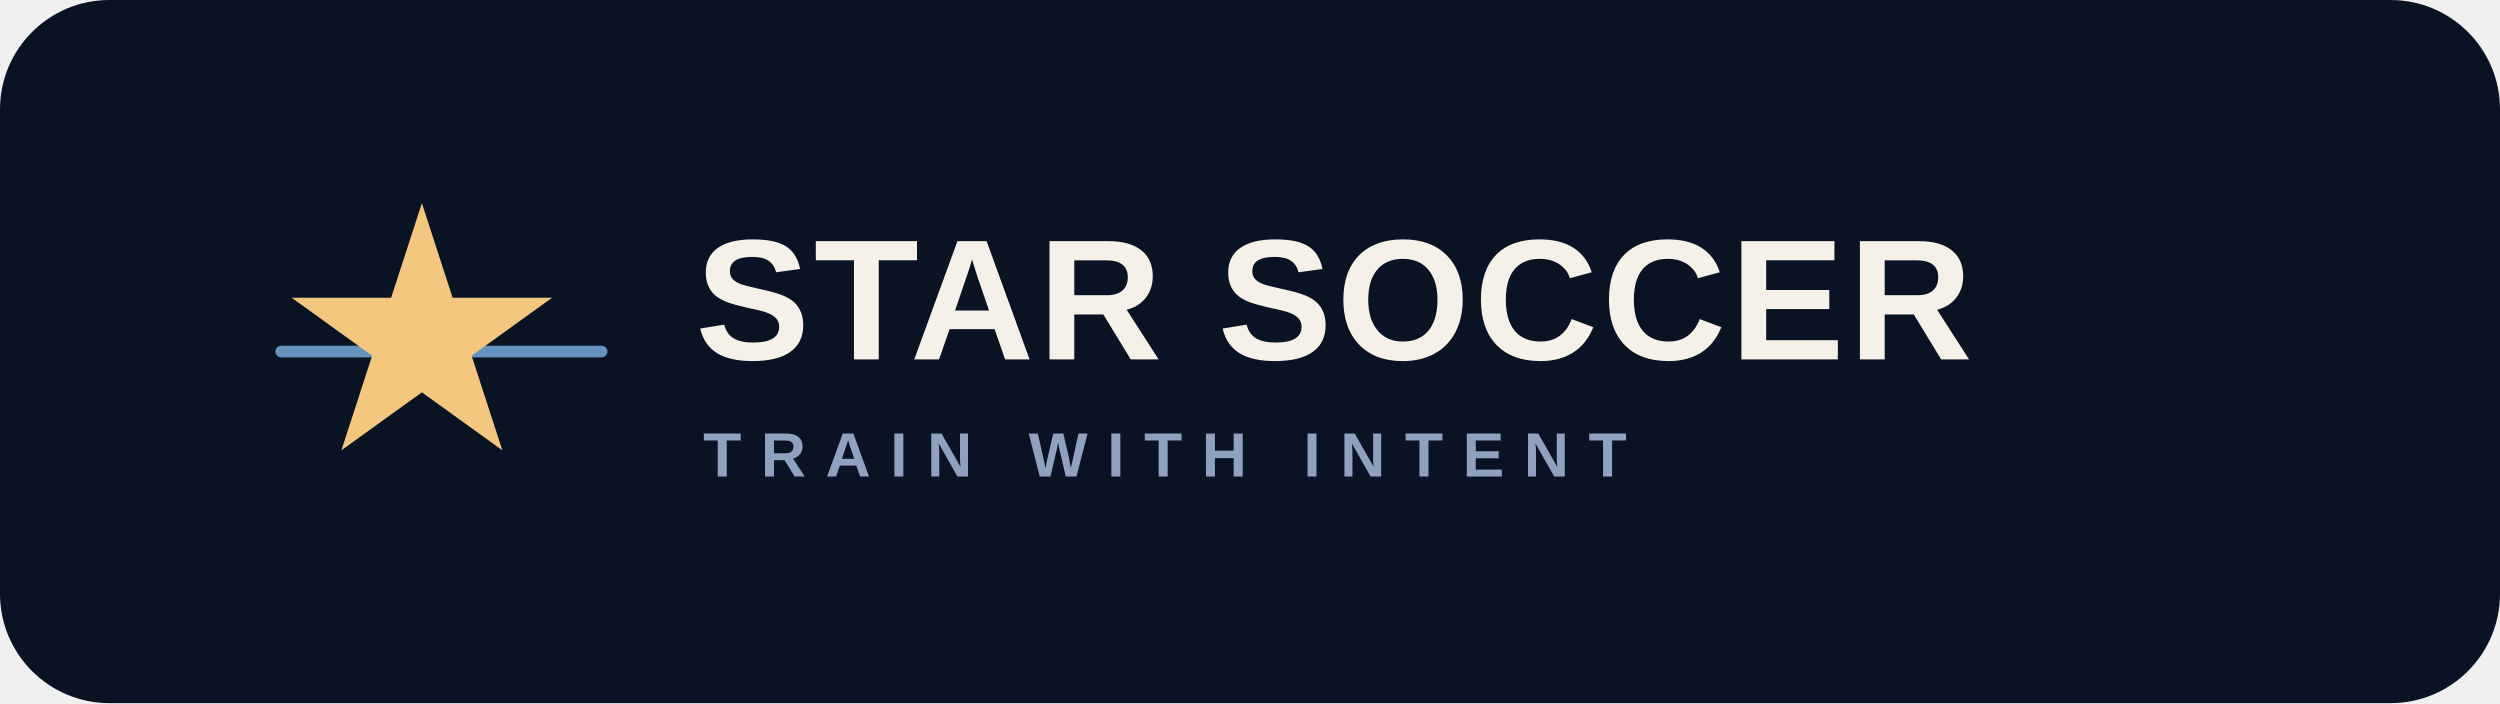
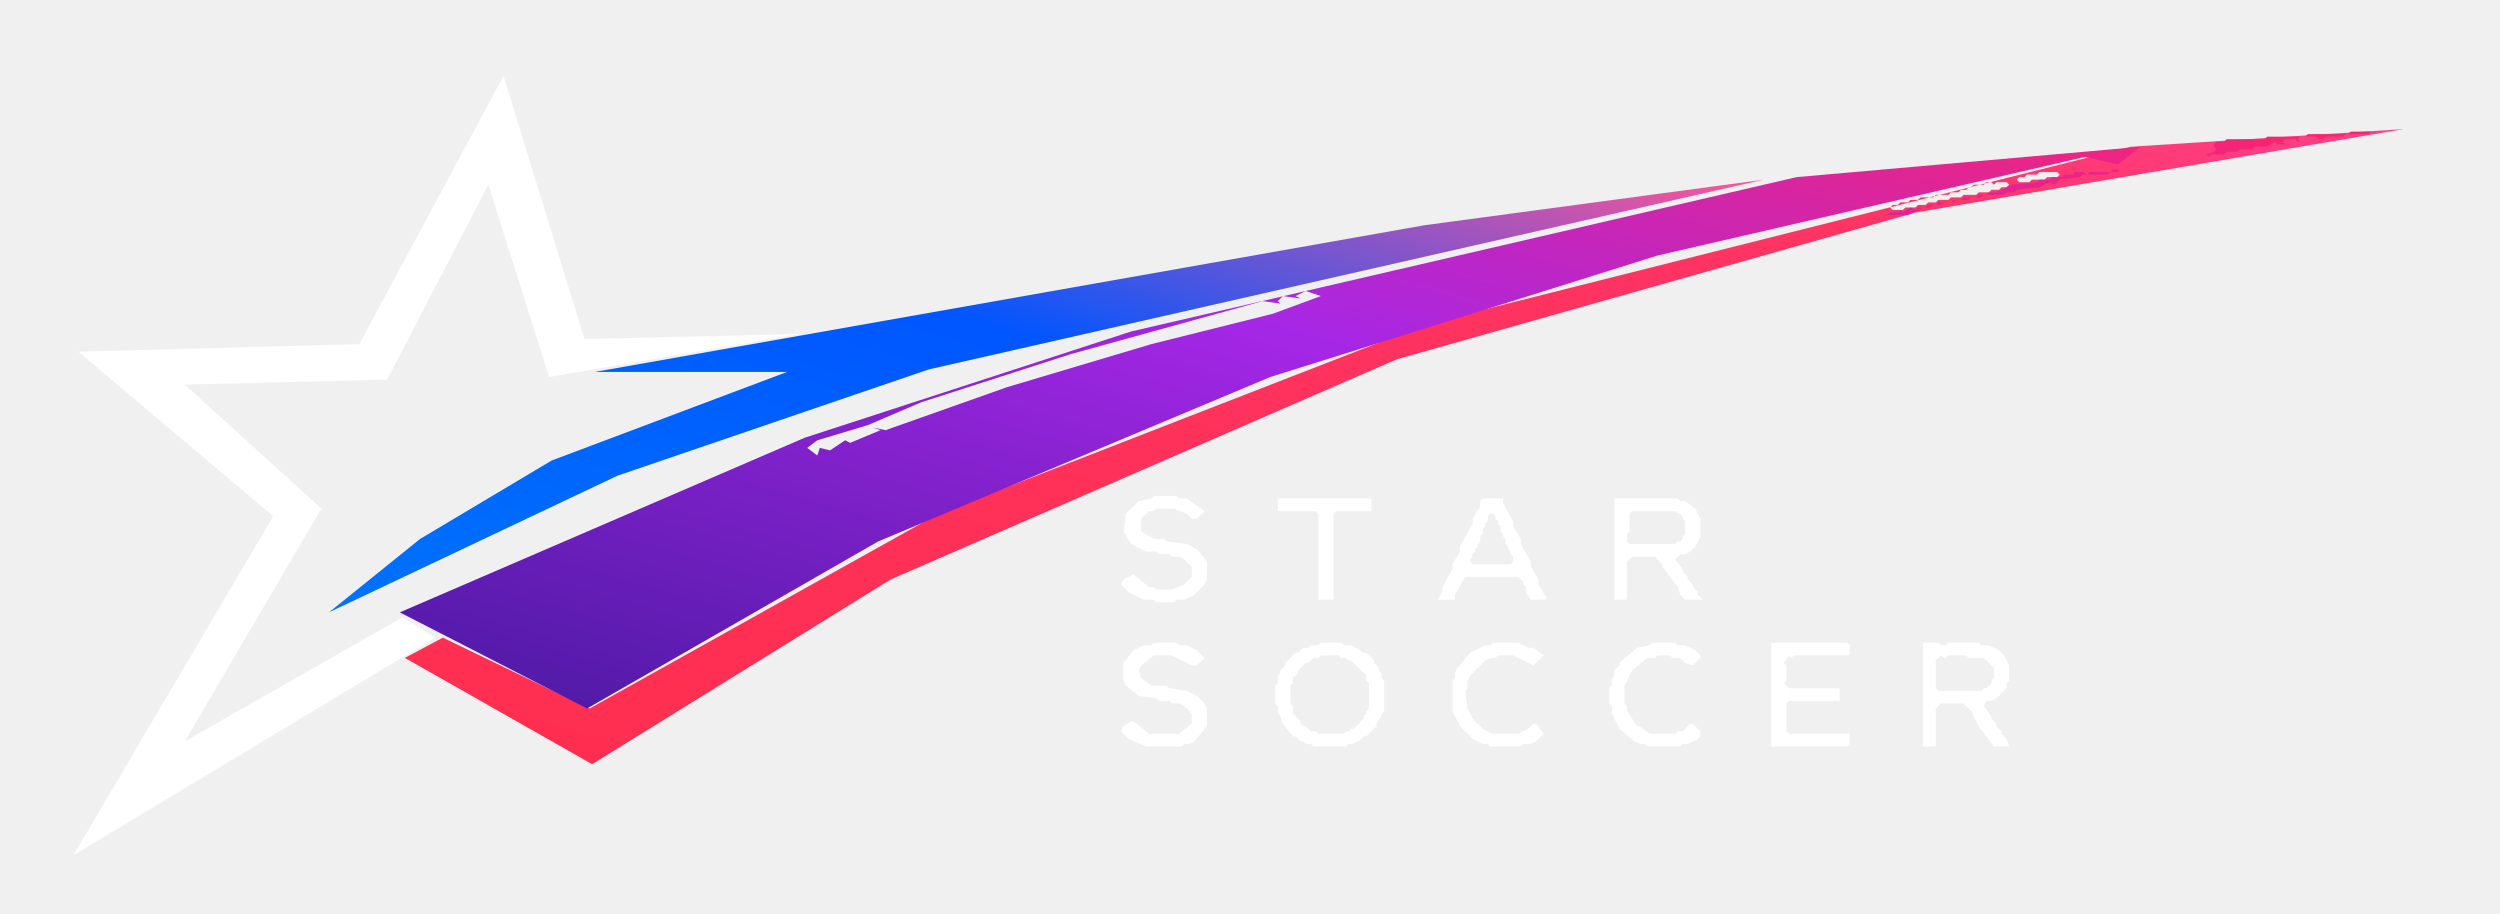
- <svg xmlns="http://www.w3.org/2000/svg" width="640" height="180" viewBox="0 0 640 180" fill="none">
-   <rect width="640" height="180" rx="28" fill="#0A1324" />
-   <path d="M72 90H154" stroke="#8CC8FF" stroke-width="3" stroke-linecap="round" opacity="0.7" />
-   <path d="M108 52L115.87 76.219H141.333L120.732 91.062L128.602 115.281L108 100.438L87.398 115.281L95.268 91.062L74.667 76.219H100.13L108 52Z" fill="#F4C77F" />
-   <text x="178" y="92" fill="#F5F1E8" font-family="Arial, Helvetica, sans-serif" font-size="44" font-weight="700" letter-spacing="1">STAR SOCCER</text>
-   <text x="180" y="122" fill="#8FA1BE" font-family="Arial, Helvetica, sans-serif" font-size="16" font-weight="700" letter-spacing="5">TRAIN WITH INTENT</text>
+ <svg xmlns="http://www.w3.org/2000/svg" width="988" height="361" viewBox="0 0 988 361" role="img" aria-label="Star Soccer">
+   <defs>
+     <linearGradient id="blue" x1="0" y1="1" x2="1" y2="0">
+       <stop stop-color="#0073fc" />
+       <stop offset=".56" stop-color="#0056ff" />
+       <stop offset="1" stop-color="#ff5597" />
+     </linearGradient>
+     <linearGradient id="purple" x1="0" y1="1" x2="1" y2="0">
+       <stop stop-color="#4b19a3" />
+       <stop offset=".55" stop-color="#a527e6" />
+       <stop offset="1" stop-color="#ff246a" />
+     </linearGradient>
+     <linearGradient id="red" x1="0" y1="1" x2="1" y2="0">
+       <stop stop-color="#ff2e4f" />
+       <stop offset=".8" stop-color="#fe3464" />
+       <stop offset="1" stop-color="#ff3f88" />
+     </linearGradient>
+   </defs>
+   <path d="M950,51L842,58L564,128L371,203L233,280L175,252L160,260L234,302L352,229L552,142L757,84Z M771,78L770,79L766,79L765,80L762,80L761,81L758,81L757,82L753,82L752,83L748,83L747,82L748,81L750,81L751,80L754,80L755,79L758,79L759,78L764,78L765,77L770,77Z M794,73L793,74L791,74L790,75L787,75L786,76L782,76L781,77L776,77L775,78L771,78L770,77L771,76L774,76L775,75L777,75L778,74L779,74L780,73L784,73L785,72L787,72L788,73L789,72L793,72Z M797,71L798,70L800,70L801,69L805,69L806,68L813,68L814,69L813,70L809,70L808,71L803,71L802,72L798,72Z" fill="url(#red)" fill-rule="evenodd" />
+   <path d="M837,67L835,67L834,68L826,68L825,69L823,68L820,68L819,69L816,69L815,70L811,70L810,71L806,71L805,72L795,73L789,76L786,76L785,77L782,77L781,78L776,78L775,79L772,79L771,80L766,80L765,81L762,81L761,82L758,82L757,83L755,82L752,84L751,83L750,84L747,84L744,86L740,86L739,87L740,86L744,86L745,85L754,85L760,82L763,82L764,81L767,81L768,80L772,80L773,79L778,79L779,78L783,78L784,77L792,77L793,76L796,76L797,75L806,74L810,72L812,73L814,71L822,70L823,69L833,69L834,68L837,68Z M846,58L710,70L447,131L318,173L158,242L232,280L347,214L502,149L655,101L824,62L837,65Z M522,117L503,124L455,136L398,153L350,170L345,169L348,170L336,175L334,174L328,178L324,177L323,180L319,177L323,174L343,168L364,159L423,140L499,119L506,120L505,119L507,117L514,118L512,117L516,115Z M943,52L929,52L928,53L912,53L911,54L896,54L895,55L880,55L879,56L876,56L875,57L875,58L876,59L875,60L872,61L873,62L874,61L879,61L880,60L884,60L885,59L890,59L891,58L896,58L899,56L900,57L903,57L902,56L903,55L907,55L908,56L910,56L909,56L908,55L909,54L915,54L916,55L918,55L919,54L926,54L927,53L936,53L937,52Z" fill="url(#purple)" fill-rule="evenodd" />
+   <path d="M697,71L563,89L235,147L311,147L218,182L166,213L130,242L244,188L367,146Z" fill="url(#blue)" fill-rule="evenodd" />
+   <path d="M760,254L760,295L765,295L765,280L767,278L776,278L779,281L782,287L788,295L794,295L793,292L791,290L791,289L789,287L789,286L787,284L787,283L784,279L785,277L787,277L789,276L793,272L793,270L794,269L794,263L792,259L790,257L786,255L783,255L782,254L770,254L769,255L767,255L766,254Z M765,261L767,259L768,260L769,260L770,259L777,259L778,260L784,260L788,264L788,268L787,269L787,270L785,272L784,272L783,273L766,273L765,272Z M700,254L700,295L730,295L731,294L731,290L707,290L706,289L706,278L707,277L727,277L727,272L707,272L705,270L706,269L706,263L705,262L707,259L708,260L709,259L731,259L731,255L730,254Z M647,256L640,262L640,263L638,265L638,267L637,268L637,271L636,272L636,278L637,279L637,282L640,288L646,293L648,294L650,294L651,295L664,295L665,294L667,294L671,292L672,291L672,289L669,286L668,286L665,289L663,289L662,290L652,290L648,287L647,287L643,281L643,279L642,278L642,271L645,265L651,260L654,260L655,259L660,259L661,260L664,260L666,262L669,263L672,260L672,259L670,257L666,255L663,255L662,254L653,254L652,255Z M581,258L576,264L575,266L575,268L574,269L574,281L577,287L582,292L586,294L588,294L589,295L601,295L602,294L605,294L607,293L610,290L607,286L606,286L604,288L600,290L590,290L586,288L582,284L580,280L579,273L580,272L580,269L581,267L587,261L589,260L591,260L592,259L598,259L606,263L610,259L606,256L604,256L600,254L590,254L589,255L587,255Z M515,256L513,258L512,258L508,262L508,263L506,265L506,266L505,267L505,270L504,271L504,278L505,279L505,282L506,283L507,286L511,291L512,291L514,293L515,293L516,294L518,294L519,295L532,295L533,294L535,294L536,293L537,293L539,291L540,291L544,287L544,286L547,281L547,269L546,268L546,266L545,265L545,264L543,262L543,261L540,258L539,258L534,255L531,255L530,254L522,254L521,255L518,255L517,256Z M519,260L521,260L522,259L529,259L530,260L532,260L533,261L534,261L540,267L540,269L541,270L541,280L540,281L540,282L539,283L539,284L535,288L534,288L533,289L532,289L531,290L521,290L520,289L518,289L516,287L515,287L514,286L514,285L511,282L511,279L510,278L510,271L511,270L511,268L513,266L513,265L516,262L517,262Z M452,255L448,257L444,262L444,269L445,271L450,275L457,276L458,277L462,277L463,278L466,278L468,279L471,282L471,286L466,290L454,290L448,285L447,285L444,287L443,289L446,292L453,295L467,295L468,294L470,294L472,293L477,287L477,280L476,278L473,275L469,273L462,272L461,271L455,271L451,268L450,265L451,263L456,259L463,259L471,263L473,263L476,260L473,257L469,255L466,255L465,254L456,254L455,255Z M638,197L638,237L643,237L643,222L645,220L654,220L657,223L657,224L663,232L664,235L666,237L673,237L671,235L671,234L669,232L669,231L667,229L667,228L665,226L665,225L662,221L664,219L666,219L668,218L670,216L672,212L672,205L670,201L666,198L664,198L663,197Z M644,203L645,202L662,202L663,203L664,203L665,204L665,205L666,206L666,211L665,212L665,213L664,214L663,214L662,215L644,215L643,214L643,211L644,210Z M586,197L585,198L585,200L582,205L582,207L577,216L577,218L574,223L574,225L570,232L570,234L568,237L575,237L575,235L579,228L600,228L602,230L602,231L603,232L603,234L605,237L611,237L611,236L608,231L608,229L605,224L605,222L601,215L601,213L598,208L598,206L594,199L594,197Z M589,203L590,203L591,204L591,205L592,206L592,207L593,208L593,210L594,211L594,212L595,213L595,215L596,216L596,217L597,218L597,219L598,220L598,222L597,223L582,223L581,222L581,221L582,220L582,219L583,218L583,217L584,216L584,215L585,214L585,212L586,211L586,209L587,208L587,207L588,206L588,204Z M505,197L505,202L520,202L521,203L521,237L527,237L527,203L528,202L542,202L542,197Z M456,196L455,197L450,198L445,203L444,210L447,215L453,218L457,218L458,219L462,219L463,220L466,220L468,221L471,224L471,228L468,231L463,233L457,233L456,232L454,232L448,227L444,229L443,231L446,234L452,237L456,237L457,238L464,238L465,237L468,237L472,235L476,231L477,229L477,222L473,217L469,215L461,214L460,213L456,213L451,210L451,205L454,202L456,202L457,201L464,201L469,203L471,205L473,205L476,202L469,197L466,197L465,196Z M316,132L231,134L199,30L142,136L31,139L108,204L29,338L172,252L159,244L73,293L127,201L73,152L153,150L193,73L217,149Z" fill="#fff" fill-rule="evenodd" />
</svg>
